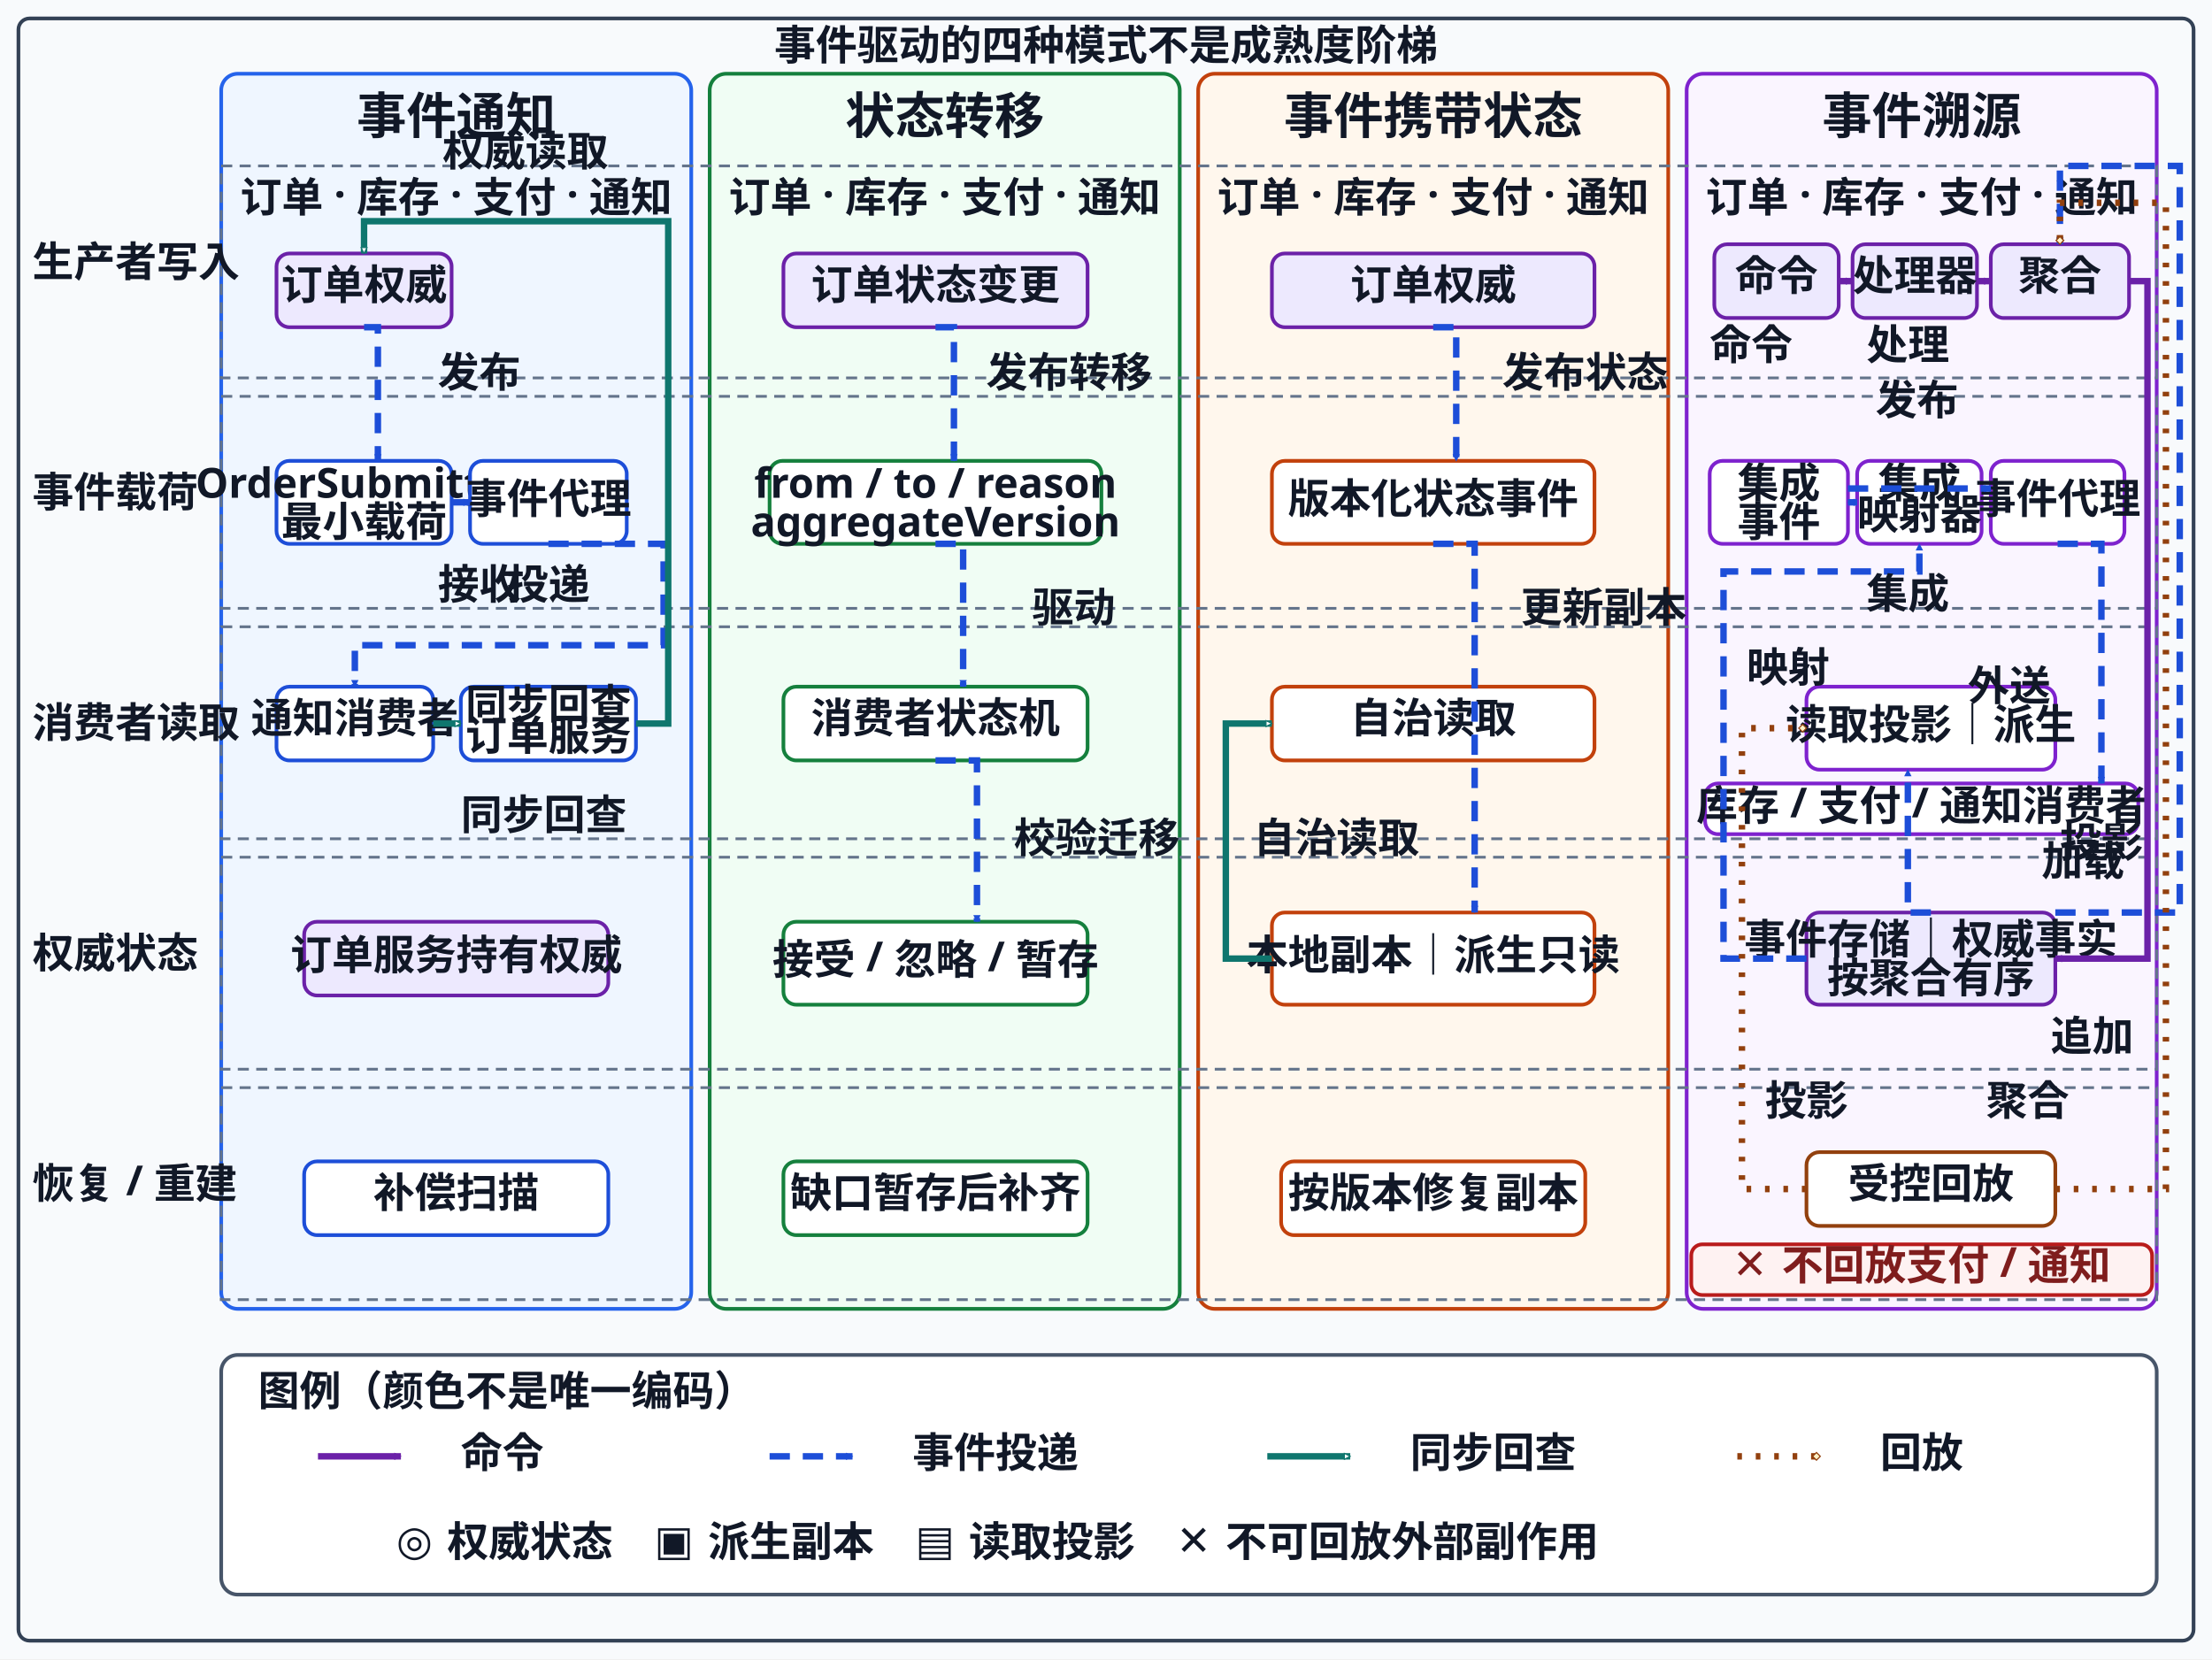
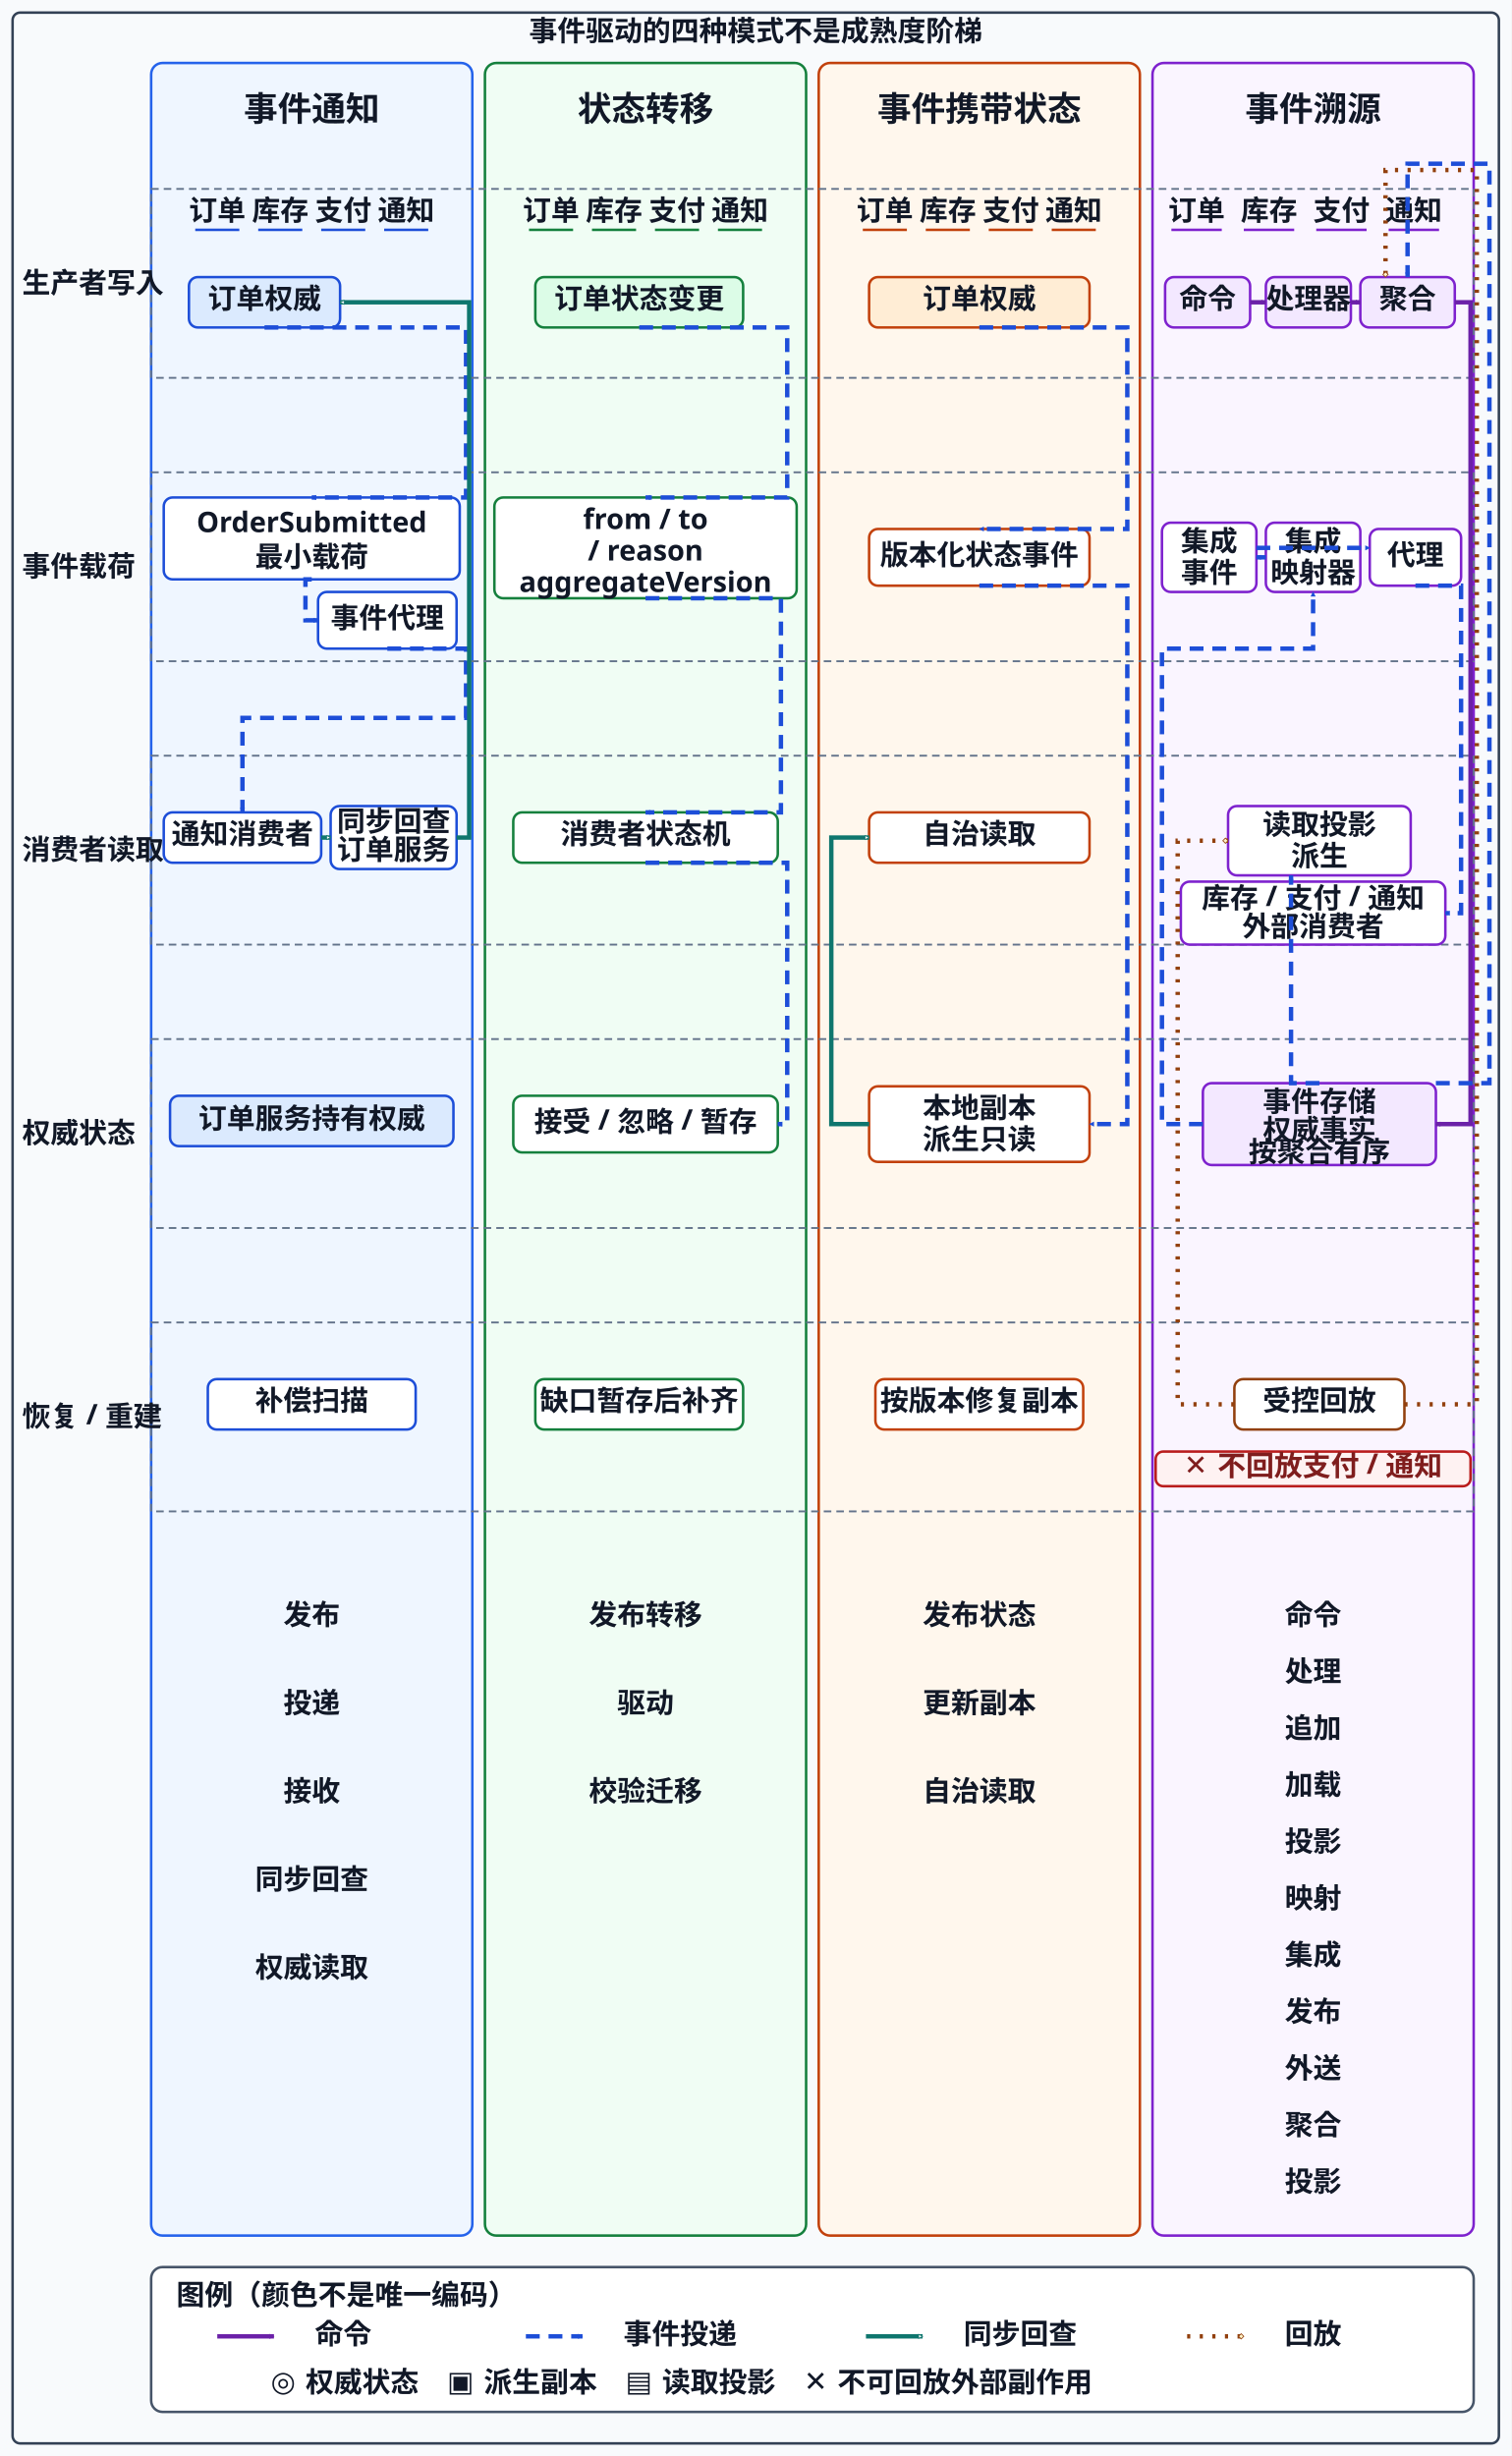
- <svg xmlns="http://www.w3.org/2000/svg" viewBox="0 0 2400 1800" role="img" aria-labelledby="sty06-title sty06-desc">
+ <svg xmlns="http://www.w3.org/2000/svg" viewBox="0 0 2400 3900" role="img" aria-labelledby="sty06-title sty06-desc">
  <defs>
    <marker id="arrow-command" viewBox="0 0 10 10" refX="9" refY="5" markerWidth="8" markerHeight="8" orient="auto-start-reverse" markerUnits="userSpaceOnUse">
      <path d="M 0 0 L 10 5 L 0 10 Z" fill="#6B21A8" />
    </marker>
    <marker id="arrow-event" viewBox="0 0 10 10" refX="9" refY="5" markerWidth="8" markerHeight="8" orient="auto-start-reverse" markerUnits="userSpaceOnUse">
      <path d="M 0 0 L 10 5 L 0 10 Z" fill="#1D4ED8" />
    </marker>
    <marker id="arrow-lookup" viewBox="0 0 10 10" refX="9" refY="5" markerWidth="8" markerHeight="8" orient="auto-start-reverse" markerUnits="userSpaceOnUse">
      <path d="M 1 1 L 9 5 L 1 9 Z" fill="#FFFFFF" stroke="#0F766E" stroke-width="1.5" />
    </marker>
    <marker id="arrow-replay" viewBox="0 0 12 12" refX="11" refY="6" markerWidth="10" markerHeight="10" orient="auto-start-reverse" markerUnits="userSpaceOnUse">
      <path d="M 1 6 L 6 1 L 11 6 L 6 11 Z" fill="#FEF3C7" stroke="#92400E" stroke-width="1.5" />
    </marker>
  </defs>
  <style>
    .boundary { fill: none; stroke: #64748B; stroke-width: 3; stroke-dasharray: 12 8; }
    .column { stroke-width: 4; }
    .node-shape { fill: #FFFFFF; stroke-width: 4; }
    .authority-shape { fill: #EDE9FE; stroke: #6B21A8; }
    .node-label { fill: #111827; font-family: system-ui, sans-serif; font-size: 45px; font-weight: 700; text-anchor: middle; }
    .small-label { fill: #111827; font-family: system-ui, sans-serif; font-size: 45px; font-weight: 700; text-anchor: middle; }
    .column-label { fill: #111827; font-family: system-ui, sans-serif; font-size: 54px; font-weight: 700; text-anchor: middle; }
    .row-label { fill: #111827; font-family: system-ui, sans-serif; font-size: 45px; font-weight: 700; }
    .command-edge { fill: none; stroke: #6B21A8; stroke-width: 7; marker-end: url(#arrow-command); }
    .event-delivery-edge { fill: none; stroke: #1D4ED8; stroke-width: 7; stroke-dasharray: 22 14; marker-end: url(#arrow-event); }
    .sync-lookup-edge { fill: none; stroke: #0F766E; stroke-width: 7; marker-end: url(#arrow-lookup); }
    .replay-edge { fill: none; stroke: #92400E; stroke-width: 7; stroke-dasharray: 5 15; marker-end: url(#arrow-replay); }
    .edge-label { fill: #111827; font-family: system-ui, sans-serif; font-size: 45px; font-weight: 700; text-anchor: middle; }
    .legend-label { fill: #111827; font-family: system-ui, sans-serif; font-size: 45px; font-weight: 700; }
    .note { fill: #7F1D1D; font-family: system-ui, sans-serif; font-size: 45px; font-weight: 700; text-anchor: middle; }
  </style>
-   <rect x="0" y="0" width="2400" height="1800" fill="#F8FAFC" />
-   <g data-node-id="canvas" data-node-bounds="20 20 2360 1760">
-     <rect x="20" y="20" width="2360" height="1760" rx="12" fill="none" stroke="#334155" stroke-width="4" />
+   <rect x="0" y="0" width="2400" height="3900" fill="#F8FAFC" />
+   <g data-node-id="canvas" data-node-bounds="20 20 2360 3860">
+     <rect x="20" y="20" width="2360" height="3860" rx="12" fill="#F8FAFC" stroke="#334155" stroke-width="4" />
    <text class="node-label" x="1200" y="65">事件驱动的四种模式不是成熟度阶梯</text>
  </g>
-   <g data-node-id="notification-column" data-node-bounds="240 80 510 1340">
-     <rect class="column" data-edge-label-background="notification-column" x="240" y="80" width="510" height="1340" rx="18" fill="#EFF6FF" stroke="#2563EB" />
-     <text class="column-label" x="495" y="145">事件通知</text>
-   </g>
-   <g data-node-id="transition-column" data-node-bounds="770 80 510 1340">
-     <rect class="column" x="770" y="80" width="510" height="1340" rx="18" fill="#F0FDF4" stroke="#15803D" />
-     <text class="column-label" x="1025" y="145">状态转移</text>
-   </g>
-   <g data-node-id="carried-state-column" data-node-bounds="1300 80 510 1340">
-     <rect class="column" x="1300" y="80" width="510" height="1340" rx="18" fill="#FFF7ED" stroke="#C2410C" />
-     <text class="column-label" x="1555" y="145">事件携带状态</text>
-   </g>
-   <g data-node-id="event-sourcing-column" data-node-bounds="1830 80 510 1340">
-     <rect class="column" x="1830" y="80" width="510" height="1340" rx="18" fill="#FAF5FF" stroke="#7E22CE" />
-     <text class="column-label" x="2085" y="145">事件溯源</text>
-   </g>
-   <g data-node-id="producer-write-row" data-node-bounds="240 180 2100 230">
-     <rect class="boundary" x="240" y="180" width="2100" height="230" />
-     <text class="row-label" x="35" y="300">生产者写入</text>
-   </g>
-   <g data-node-id="event-payload-row" data-node-bounds="240 430 2100 230">
-     <rect class="boundary" x="240" y="430" width="2100" height="230" />
-     <text class="row-label" x="35" y="550">事件载荷</text>
-   </g>
-   <g data-node-id="consumer-read-row" data-node-bounds="240 680 2100 230">
-     <rect class="boundary" x="240" y="680" width="2100" height="230" />
-     <text class="row-label" x="35" y="800">消费者读取</text>
-   </g>
-   <g data-node-id="authority-row" data-node-bounds="240 930 2100 230">
-     <rect class="boundary" x="240" y="930" width="2100" height="230" />
-     <text class="row-label" x="35" y="1050">权威状态</text>
-   </g>
-   <g data-node-id="recovery-row" data-node-bounds="240 1180 2100 230">
-     <rect class="boundary" x="240" y="1180" width="2100" height="230" />
-     <text class="row-label" x="35" y="1300">恢复 / 重建</text>
-   </g>
-   <g data-node-id="notification-authority" data-node-bounds="300 275 190 80">
-     <rect class="node-shape authority-shape" x="300" y="275" width="190" height="80" rx="14" />
-     <text class="small-label" x="395" y="325">订单权威</text>
-   </g>
-   <g data-node-id="notification-event" data-node-bounds="300 500 190 90">
-     <rect class="node-shape" x="300" y="500" width="190" height="90" rx="14" stroke="#1D4ED8" />
-     <text class="small-label" x="395" y="540">OrderSubmitted</text>
-     <text class="small-label" x="395" y="582">最小载荷</text>
-   </g>
-   <g data-node-id="notification-broker" data-node-bounds="510 500 170 90">
-     <rect class="node-shape" x="510" y="500" width="170" height="90" rx="14" stroke="#1D4ED8" />
-     <text class="small-label" x="595" y="557">事件代理</text>
-   </g>
-   <g data-node-id="notification-consumer" data-node-bounds="300 745 170 80">
-     <rect class="node-shape" x="300" y="745" width="170" height="80" rx="14" stroke="#1D4ED8" />
-     <text class="small-label" x="385" y="795">通知消费者</text>
-   </g>
-   <g data-node-id="notification-lookup" data-node-bounds="500 745 190 80">
-     <rect class="node-shape" x="500" y="745" width="190" height="80" rx="14" stroke="#1D4ED8" />
-     <text class="small-label" x="595" y="780">同步回查</text>
-     <text class="small-label" x="595" y="814">订单服务</text>
-   </g>
-   <g data-node-id="notification-recovery" data-node-bounds="330 1260 330 80">
-     <rect class="node-shape" x="330" y="1260" width="330" height="80" rx="14" stroke="#1D4ED8" />
-     <text class="small-label" x="495" y="1310">补偿扫描</text>
-   </g>
-   <g data-node-id="notification-participants" data-node-bounds="300 190 390 55">
-     <text class="small-label" x="495" y="230">订单 · 库存 · 支付 · 通知</text>
-   </g>
-   <g data-node-id="notification-authority-row" data-node-bounds="330 1000 330 80">
-     <rect class="node-shape authority-shape" x="330" y="1000" width="330" height="80" rx="14" stroke="#1D4ED8" />
-     <text class="small-label" x="495" y="1052">订单服务持有权威</text>
-   </g>
-   <g data-node-id="order-transition" data-node-bounds="850 275 330 80">
-     <rect class="node-shape authority-shape" x="850" y="275" width="330" height="80" rx="14" stroke="#15803D" />
-     <text class="node-label" x="1015" y="325">订单状态变更</text>
-   </g>
-   <g data-node-id="transition-event" data-node-bounds="835 500 360 90">
-     <rect class="node-shape" x="835" y="500" width="360" height="90" rx="14" stroke="#15803D" />
-     <text class="small-label" x="1015" y="540">from / to / reason</text>
-     <text class="small-label" x="1015" y="582">aggregateVersion</text>
-   </g>
-   <g data-node-id="consumer-state-machine" data-node-bounds="850 745 330 80">
-     <rect class="node-shape" x="850" y="745" width="330" height="80" rx="14" stroke="#15803D" />
-     <text class="node-label" x="1015" y="795">消费者状态机</text>
-   </g>
-   <g data-node-id="transition-decision" data-node-bounds="850 1000 330 90">
-     <rect class="node-shape" x="850" y="1000" width="330" height="90" rx="14" stroke="#15803D" />
-     <text class="small-label" x="1015" y="1057">接受 / 忽略 / 暂存</text>
-   </g>
-   <g data-node-id="transition-participants" data-node-bounds="830 190 390 55">
-     <text class="small-label" x="1025" y="230">订单 · 库存 · 支付 · 通知</text>
-   </g>
-   <g data-node-id="transition-recovery" data-node-bounds="850 1260 330 80">
-     <rect class="node-shape" x="850" y="1260" width="330" height="80" rx="14" stroke="#15803D" />
-     <text class="small-label" x="1015" y="1310">缺口暂存后补齐</text>
-   </g>
-   <g data-node-id="carried-authority" data-node-bounds="1380 275 350 80">
-     <rect class="node-shape authority-shape" x="1380" y="275" width="350" height="80" rx="14" stroke="#C2410C" />
-     <text class="small-label" x="1555" y="325">订单权威</text>
-   </g>
-   <g data-node-id="state-snapshot-event" data-node-bounds="1380 500 350 90">
-     <rect class="node-shape" x="1380" y="500" width="350" height="90" rx="14" stroke="#C2410C" />
-     <text class="node-label" x="1555" y="557">版本化状态事件</text>
-   </g>
-   <g data-node-id="autonomous-read" data-node-bounds="1380 745 350 80">
-     <rect class="node-shape" x="1380" y="745" width="350" height="80" rx="14" stroke="#C2410C" />
-     <text class="small-label" x="1555" y="795">自治读取</text>
-   </g>
-   <g data-node-id="consumer-local-copy" data-node-bounds="1380 990 350 100">
-     <rect class="node-shape" x="1380" y="990" width="350" height="100" rx="14" stroke="#C2410C" />
-     <text class="node-label" x="1555" y="1052">本地副本｜派生只读</text>
-   </g>
-   <g data-node-id="carried-participants" data-node-bounds="1360 190 390 55">
-     <text class="small-label" x="1555" y="230">订单 · 库存 · 支付 · 通知</text>
-   </g>
-   <g data-node-id="carried-recovery" data-node-bounds="1390 1260 330 80">
-     <rect class="node-shape" x="1390" y="1260" width="330" height="80" rx="14" stroke="#C2410C" />
-     <text class="small-label" x="1555" y="1310">按版本修复副本</text>
-   </g>
-   <g data-node-id="command" data-node-bounds="1860 265 135 80">
-     <rect class="node-shape authority-shape" x="1860" y="265" width="135" height="80" rx="14" />
-     <text class="small-label" x="1927.5" y="315">命令</text>
-   </g>
-   <g data-node-id="command-handler" data-node-bounds="2010 265 135 80">
-     <rect class="node-shape authority-shape" x="2010" y="265" width="135" height="80" rx="14" />
-     <text class="small-label" x="2077.5" y="315">处理器</text>
-   </g>
-   <g data-node-id="aggregate" data-node-bounds="2160 265 150 80">
-     <rect class="node-shape authority-shape" x="2160" y="265" width="150" height="80" rx="14" />
-     <text class="small-label" x="2235" y="315">聚合</text>
-   </g>
-   <g data-node-id="integration-event" data-node-bounds="1855 500 150 90">
-     <rect class="node-shape" x="1855" y="500" width="150" height="90" rx="14" stroke="#7E22CE" />
-     <text class="small-label" x="1930" y="540">集成</text>
-     <text class="small-label" x="1930" y="582">事件</text>
-   </g>
-   <g data-node-id="integration-mapper" data-node-bounds="2015 500 135 90">
-     <rect class="node-shape" x="2015" y="500" width="135" height="90" rx="14" stroke="#7E22CE" />
-     <text class="small-label" x="2082.5" y="540">集成</text>
-     <text class="small-label" x="2082.5" y="574">映射器</text>
-   </g>
-   <g data-node-id="event-broker" data-node-bounds="2160 500 145 90">
-     <rect class="node-shape" x="2160" y="500" width="145" height="90" rx="14" stroke="#7E22CE" />
-     <text class="small-label" x="2232.5" y="557">事件代理</text>
-   </g>
-   <g data-node-id="read-projection" data-node-bounds="1960 745 270 90">
-     <rect class="node-shape" x="1960" y="745" width="270" height="90" rx="14" stroke="#7E22CE" />
-     <text class="small-label" x="2095" y="802">读取投影｜派生</text>
-   </g>
-   <g data-node-id="event-store" data-node-bounds="1960 990 270 100">
-     <rect class="node-shape authority-shape" x="1960" y="990" width="270" height="100" rx="14" />
-     <text class="small-label" x="2095" y="1035">事件存储｜权威事实</text>
-     <text class="small-label" x="2095" y="1077">按聚合有序</text>
-   </g>
-   <g data-node-id="replay-path" data-node-bounds="1960 1250 270 80">
-     <rect class="node-shape" x="1960" y="1250" width="270" height="80" rx="14" stroke="#92400E" />
-     <text class="node-label" x="2095" y="1300">受控回放</text>
-   </g>
-   <g data-node-id="forbidden-side-effects" data-node-bounds="1835 1350 500 55">
-     <rect x="1835" y="1350" width="500" height="55" rx="12" fill="#FEF2F2" stroke="#B91C1C" stroke-width="4" />
-     <text class="note" x="2085" y="1387">✕ 不回放支付 / 通知</text>
-   </g>
-   <g data-node-id="event-sourcing-participants" data-node-bounds="1850 190 470 55">
-     <text class="small-label" x="2085" y="230">订单 · 库存 · 支付 · 通知</text>
-   </g>
-   <g data-node-id="external-consumers" data-node-bounds="1850 850 470 55">
-     <rect class="node-shape" x="1850" y="850" width="470" height="55" rx="14" stroke="#7E22CE" />
-     <text class="small-label" x="2085" y="890">库存 / 支付 / 通知消费者</text>
-   </g>
-   <path class="event-delivery-edge edge" data-edge-id="n-deliver" data-source="notification-authority" data-target="notification-event" d="M 395 355 H 410 V 500" />
-   <text class="edge-label" data-edge-id="n-deliver" x="520" y="420">发布</text>
-   <path class="event-delivery-edge edge" data-edge-id="n-broker" data-source="notification-event" data-target="notification-broker" d="M 490 545 H 510" />
-   <text class="edge-label" data-edge-id="n-broker" x="595" y="650">投递</text>
-   <path class="event-delivery-edge edge" data-edge-id="n-consume" data-source="notification-broker" data-target="notification-consumer" d="M 595 590 H 720 V 700 H 385 V 745" />
-   <text class="edge-label" data-edge-id="n-consume" x="520" y="650">接收</text>
-   <path class="sync-lookup-edge edge" data-edge-id="n-lookup" data-source="notification-consumer" data-target="notification-lookup" d="M 470 785 H 500" />
-   <text class="edge-label" data-edge-id="n-lookup" x="590" y="900">同步回查</text>
-   <path class="sync-lookup-edge edge" data-edge-id="n-authority-return" data-source="notification-lookup" data-target="notification-authority" d="M 690 785 H 725 V 240 H 395 V 275" />
-   <text class="edge-label" data-edge-id="n-authority-return" x="570" y="180">权威读取</text>
-   <path class="event-delivery-edge edge" data-edge-id="t-event" data-source="order-transition" data-target="transition-event" d="M 1015 355 H 1035 V 500" />
-   <text class="edge-label" data-edge-id="t-event" x="1160" y="420">发布转移</text>
-   <path class="event-delivery-edge edge" data-edge-id="t-consume" data-source="transition-event" data-target="consumer-state-machine" d="M 1015 590 H 1045 V 745" />
-   <text class="edge-label" data-edge-id="t-consume" x="1165" y="675">驱动</text>
-   <path class="event-delivery-edge edge" data-edge-id="t-decide" data-source="consumer-state-machine" data-target="transition-decision" d="M 1015 825 H 1060 V 1000" />
-   <text class="edge-label" data-edge-id="t-decide" x="1190" y="925">校验迁移</text>
-   <path class="event-delivery-edge edge" data-edge-id="c-event" data-source="carried-authority" data-target="state-snapshot-event" d="M 1555 355 H 1580 V 500" />
-   <text class="edge-label" data-edge-id="c-event" x="1720" y="420">发布状态</text>
-   <path class="event-delivery-edge edge" data-edge-id="c-copy" data-source="state-snapshot-event" data-target="consumer-local-copy" d="M 1555 590 H 1600 V 990" />
-   <text class="edge-label" data-edge-id="c-copy" x="1740" y="675">更新副本</text>
-   <path class="sync-lookup-edge edge" data-edge-id="c-read" data-source="consumer-local-copy" data-target="autonomous-read" d="M 1380 1040 H 1330 V 785 H 1380" />
-   <text class="edge-label" data-edge-id="c-read" x="1450" y="925">自治读取</text>
-   <path class="command-edge edge" data-edge-id="es-command" data-source="command" data-target="command-handler" d="M 1995 305 H 2010" />
-   <text class="edge-label" data-edge-id="es-command" x="1900" y="390">命令</text>
-   <path class="command-edge edge" data-edge-id="es-handle" data-source="command-handler" data-target="aggregate" d="M 2145 305 H 2160" />
-   <text class="edge-label" data-edge-id="es-handle" x="2070" y="390">处理</text>
-   <path class="command-edge edge" data-edge-id="es-append" data-source="aggregate" data-target="event-store" d="M 2310 305 H 2330 V 1040 H 2230" />
-   <text class="edge-label" data-edge-id="es-append" x="2270" y="1140">追加</text>
-   <path class="event-delivery-edge edge" data-edge-id="es-load-aggregate" data-source="event-store" data-target="aggregate" d="M 2230 990 H 2365 V 180 H 2235 V 265" />
-   <text class="edge-label" data-edge-id="es-load-aggregate" x="2260" y="950">加载</text>
-   <path class="event-delivery-edge edge" data-edge-id="es-project" data-source="event-store" data-target="read-projection" d="M 2095 990 H 2070 V 835" />
-   <text class="edge-label" data-edge-id="es-project" x="2280" y="930">投影</text>
-   <path class="event-delivery-edge edge" data-edge-id="es-map" data-source="event-store" data-target="integration-mapper" d="M 1960 1040 H 1870 V 620 H 2082.5 V 590" />
-   <text class="edge-label" data-edge-id="es-map" x="1940" y="740">映射</text>
-   <path class="event-delivery-edge edge" data-edge-id="es-integrate" data-source="integration-mapper" data-target="integration-event" d="M 2015 545 H 2005" />
-   <text class="edge-label" data-edge-id="es-integrate" x="2070" y="660">集成</text>
-   <path class="event-delivery-edge edge" data-edge-id="es-publish" data-source="integration-event" data-target="event-broker" d="M 2005 530 H 2160" />
-   <text class="edge-label" data-edge-id="es-publish" x="2080" y="450">发布</text>
-   <path class="event-delivery-edge edge" data-edge-id="es-external-delivery" data-source="event-broker" data-target="external-consumers" d="M 2232.5 590 H 2280 V 850" />
-   <text class="edge-label" data-edge-id="es-external-delivery" x="2180" y="760">外送</text>
-   <path class="replay-edge edge" data-edge-id="es-replay-aggregate" data-source="replay-path" data-target="aggregate" d="M 2230 1290 H 2350 V 220 H 2235 V 265" />
-   <text class="edge-label" data-edge-id="es-replay-aggregate" x="2200" y="1210">聚合</text>
-   <path class="replay-edge edge" data-edge-id="es-replay-projection" data-source="replay-path" data-target="read-projection" d="M 1960 1290 H 1890 V 790 H 1960" />
-   <text class="edge-label" data-edge-id="es-replay-projection" x="1960" y="1210">投影</text>
-   <g data-node-id="legend-band" data-node-bounds="240 1470 2100 260">
-     <rect x="240" y="1470" width="2100" height="260" rx="18" fill="#FFFFFF" stroke="#475569" stroke-width="4" />
-     <text class="legend-label" x="280" y="1525">图例（颜色不是唯一编码）</text>
-   </g>
-   <g data-node-id="legend-command-caption" data-node-bounds="330 1550 400 60">
-     <path class="command-edge" data-legend-key="command" d="M 345 1580 H 435" />
-     <text class="legend-label" data-legend-for="command" data-legend-entry="command" x="500" y="1592">命令</text>
-   </g>
-   <g data-node-id="legend-event-delivery-caption" data-node-bounds="820 1550 450 60">
-     <path class="event-delivery-edge" data-legend-key="event-delivery" d="M 835 1580 H 925" />
-     <text class="legend-label" data-legend-for="event-delivery" data-legend-entry="event-delivery" x="990" y="1592">事件投递</text>
-   </g>
-   <g data-node-id="legend-sync-lookup-caption" data-node-bounds="1360 1550 450 60">
-     <path class="sync-lookup-edge" data-legend-key="sync-lookup" d="M 1375 1580 H 1465" />
-     <text class="legend-label" data-legend-for="sync-lookup" data-legend-entry="sync-lookup" x="1530" y="1592">同步回查</text>
-   </g>
-   <g data-node-id="legend-replay-caption" data-node-bounds="1870 1550 400 60">
-     <path class="replay-edge" data-legend-key="replay" d="M 1885 1580 H 1975" />
-     <text class="legend-label" data-legend-for="replay" data-legend-entry="replay" x="2040" y="1592">回放</text>
-   </g>
-   <g data-node-id="legend-symbols" data-node-bounds="430 1650 1700 50">
-     <text class="legend-label" x="430" y="1687">◎ 权威状态　▣ 派生副本　▤ 读取投影　✕ 不可回放外部副作用</text>
+   <g data-node-id="notification-column" data-node-bounds="240 100 510 3450">
+     <rect class="column" data-edge-label-background="notification-column" x="240" y="100" width="510" height="3450" rx="18" fill="#EFF6FF" stroke="#2563EB" />
+     <text class="column-label" x="495" y="192">事件通知</text>
+   </g>
+   <g data-node-id="transition-column" data-node-bounds="770 100 510 3450">
+     <rect class="column" x="770" y="100" width="510" height="3450" rx="18" fill="#F0FDF4" stroke="#15803D" />
+     <text class="column-label" x="1025" y="192">状态转移</text>
+   </g>
+   <g data-node-id="carried-state-column" data-node-bounds="1300 100 510 3450">
+     <rect class="column" x="1300" y="100" width="510" height="3450" rx="18" fill="#FFF7ED" stroke="#C2410C" />
+     <text class="column-label" x="1555" y="192">事件携带状态</text>
+   </g>
+   <g data-node-id="event-sourcing-column" data-node-bounds="1830 100 510 3450">
+     <rect class="column" x="1830" y="100" width="510" height="3450" rx="18" fill="#FAF5FF" stroke="#7E22CE" />
+     <text class="column-label" x="2085" y="192">事件溯源</text>
+   </g>
+   <g data-node-id="producer-write-row" data-node-bounds="240 300 2100 300">
+     <rect class="boundary" x="240" y="300" width="2100" height="300" />
+     <text class="row-label" x="35" y="465">生产者写入</text>
+   </g>
+   <g data-node-id="event-payload-row" data-node-bounds="240 750 2100 300">
+     <rect class="boundary" x="240" y="750" width="2100" height="300" />
+     <text class="row-label" x="35" y="915">事件载荷</text>
+   </g>
+   <g data-node-id="consumer-read-row" data-node-bounds="240 1200 2100 300">
+     <rect class="boundary" x="240" y="1200" width="2100" height="300" />
+     <text class="row-label" x="35" y="1365">消费者读取</text>
+   </g>
+   <g data-node-id="authority-row" data-node-bounds="240 1650 2100 300">
+     <rect class="boundary" x="240" y="1650" width="2100" height="300" />
+     <text class="row-label" x="35" y="1815">权威状态</text>
+   </g>
+   <g data-node-id="recovery-row" data-node-bounds="240 2100 2100 300">
+     <rect class="boundary" x="240" y="2100" width="2100" height="300" />
+     <text class="row-label" x="35" y="2265">恢复 / 重建</text>
+   </g>
+   <g data-node-id="notification-participants" data-mode="notification" data-node-bounds="300 315 390 55">
+     <path data-participant="order" d="M 310 365 H 380" stroke="#1D4ED8" stroke-width="4" />
+     <text class="small-label" x="345" y="350">订单</text>
+     <path data-participant="inventory" d="M 410 365 H 480" stroke="#1D4ED8" stroke-width="4" />
+     <text class="small-label" x="445" y="350">库存</text>
+     <path data-participant="payment" d="M 510 365 H 580" stroke="#1D4ED8" stroke-width="4" />
+     <text class="small-label" x="545" y="350">支付</text>
+     <path data-participant="notification" d="M 610 365 H 680" stroke="#1D4ED8" stroke-width="4" />
+     <text class="small-label" x="645" y="350">通知</text>
+   </g>
+   <g data-node-id="notification-authority" data-node-bounds="300 440 240 80">
+     <rect class="node-shape" style="fill:#DBEAFE;stroke:#1D4ED8" x="300" y="440" width="240" height="80" rx="14" />
+     <text class="small-label" x="420" y="490">订单权威</text>
+   </g>
+   <g data-node-id="notification-event" data-node-bounds="260 790 470 130">
+     <rect class="node-shape" x="260" y="790" width="470" height="130" rx="14" stroke="#1D4ED8" />
+     <text class="small-label" x="495" y="845">OrderSubmitted</text>
+     <text class="small-label" x="495" y="900">最小载荷</text>
+   </g>
+   <g data-node-id="notification-broker" data-node-bounds="505 940 220 90">
+     <rect class="node-shape" x="505" y="940" width="220" height="90" rx="14" stroke="#1D4ED8" />
+     <text class="small-label" x="615" y="997">事件代理</text>
+   </g>
+   <g data-node-id="notification-consumer" data-node-bounds="260 1290 250 80">
+     <rect class="node-shape" x="260" y="1290" width="250" height="80" rx="14" stroke="#1D4ED8" />
+     <text class="small-label" x="385" y="1340">通知消费者</text>
+   </g>
+   <g data-node-id="notification-lookup" data-node-bounds="525 1280 200 100">
+     <rect class="node-shape" x="525" y="1280" width="200" height="100" rx="14" stroke="#1D4ED8" />
+     <text class="small-label" x="625" y="1320">同步回查</text>
+     <text class="small-label" x="625" y="1365">订单服务</text>
+   </g>
+   <g data-node-id="notification-authority-row" data-node-bounds="270 1740 450 80">
+     <rect class="node-shape" style="fill:#DBEAFE;stroke:#1D4ED8" x="270" y="1740" width="450" height="80" rx="14" />
+     <text class="small-label" x="495" y="1792">订单服务持有权威</text>
+   </g>
+   <g data-node-id="notification-recovery" data-node-bounds="330 2190 330 80">
+     <rect class="node-shape" x="330" y="2190" width="330" height="80" rx="14" stroke="#1D4ED8" />
+     <text class="small-label" x="495" y="2240">补偿扫描</text>
+   </g>
+   <g data-node-id="transition-participants" data-mode="transition" data-node-bounds="830 315 390 55">
+     <path data-participant="order" d="M 840 365 H 910" stroke="#15803D" stroke-width="4" />
+     <text class="small-label" x="875" y="350">订单</text>
+     <path data-participant="inventory" d="M 940 365 H 1010" stroke="#15803D" stroke-width="4" />
+     <text class="small-label" x="975" y="350">库存</text>
+     <path data-participant="payment" d="M 1040 365 H 1110" stroke="#15803D" stroke-width="4" />
+     <text class="small-label" x="1075" y="350">支付</text>
+     <path data-participant="notification" d="M 1140 365 H 1210" stroke="#15803D" stroke-width="4" />
+     <text class="small-label" x="1175" y="350">通知</text>
+   </g>
+   <g data-node-id="order-transition" data-node-bounds="850 440 330 80">
+     <rect class="node-shape" style="fill:#DCFCE7;stroke:#15803D" x="850" y="440" width="330" height="80" rx="14" />
+     <text class="node-label" x="1015" y="490">订单状态变更</text>
+   </g>
+   <g data-node-id="transition-event" data-node-bounds="785 790 480 160">
+     <rect class="node-shape" x="785" y="790" width="480" height="160" rx="14" stroke="#15803D" />
+     <text class="small-label" x="1025" y="840">from / to</text>
+     <text class="small-label" x="1025" y="890">/ reason</text>
+     <text class="small-label" x="1025" y="940">aggregateVersion</text>
+   </g>
+   <g data-node-id="consumer-state-machine" data-node-bounds="815 1290 420 80">
+     <rect class="node-shape" x="815" y="1290" width="420" height="80" rx="14" stroke="#15803D" />
+     <text class="node-label" x="1025" y="1340">消费者状态机</text>
+   </g>
+   <g data-node-id="transition-decision" data-node-bounds="815 1740 420 90">
+     <rect class="node-shape" x="815" y="1740" width="420" height="90" rx="14" stroke="#15803D" />
+     <text class="small-label" x="1025" y="1797">接受 / 忽略 / 暂存</text>
+   </g>
+   <g data-node-id="transition-recovery" data-node-bounds="850 2190 330 80">
+     <rect class="node-shape" x="850" y="2190" width="330" height="80" rx="14" stroke="#15803D" />
+     <text class="small-label" x="1015" y="2240">缺口暂存后补齐</text>
+   </g>
+   <g data-node-id="carried-participants" data-mode="carried" data-node-bounds="1360 315 390 55">
+     <path data-participant="order" d="M 1370 365 H 1440" stroke="#C2410C" stroke-width="4" />
+     <text class="small-label" x="1405" y="350">订单</text>
+     <path data-participant="inventory" d="M 1470 365 H 1540" stroke="#C2410C" stroke-width="4" />
+     <text class="small-label" x="1505" y="350">库存</text>
+     <path data-participant="payment" d="M 1570 365 H 1640" stroke="#C2410C" stroke-width="4" />
+     <text class="small-label" x="1605" y="350">支付</text>
+     <path data-participant="notification" d="M 1670 365 H 1740" stroke="#C2410C" stroke-width="4" />
+     <text class="small-label" x="1705" y="350">通知</text>
+   </g>
+   <g data-node-id="carried-authority" data-node-bounds="1380 440 350 80">
+     <rect class="node-shape" style="fill:#FFEDD5;stroke:#C2410C" x="1380" y="440" width="350" height="80" rx="14" />
+     <text class="small-label" x="1555" y="490">订单权威</text>
+   </g>
+   <g data-node-id="state-snapshot-event" data-node-bounds="1380 840 350 90">
+     <rect class="node-shape" x="1380" y="840" width="350" height="90" rx="14" stroke="#C2410C" />
+     <text class="node-label" x="1555" y="897">版本化状态事件</text>
+   </g>
+   <g data-node-id="autonomous-read" data-node-bounds="1380 1290 350 80">
+     <rect class="node-shape" x="1380" y="1290" width="350" height="80" rx="14" stroke="#C2410C" />
+     <text class="small-label" x="1555" y="1340">自治读取</text>
+   </g>
+   <g data-node-id="consumer-local-copy" data-node-bounds="1380 1725 350 120">
+     <rect class="node-shape" x="1380" y="1725" width="350" height="120" rx="14" stroke="#C2410C" />
+     <text class="node-label" x="1555" y="1775">本地副本</text>
+     <text class="node-label" x="1555" y="1825">派生只读</text>
+   </g>
+   <g data-node-id="carried-recovery" data-node-bounds="1390 2190 330 80">
+     <rect class="node-shape" x="1390" y="2190" width="330" height="80" rx="14" stroke="#C2410C" />
+     <text class="small-label" x="1555" y="2240">按版本修复副本</text>
+   </g>
+   <g data-node-id="event-sourcing-participants" data-mode="event-sourcing" data-node-bounds="1850 315 470 55">
+     <path data-participant="order" d="M 1860 365 H 1940" stroke="#7E22CE" stroke-width="4" />
+     <text class="small-label" x="1900" y="350">订单</text>
+     <path data-participant="inventory" d="M 1975 365 H 2055" stroke="#7E22CE" stroke-width="4" />
+     <text class="small-label" x="2015" y="350">库存</text>
+     <path data-participant="payment" d="M 2090 365 H 2170" stroke="#7E22CE" stroke-width="4" />
+     <text class="small-label" x="2130" y="350">支付</text>
+     <path data-participant="notification" d="M 2205 365 H 2285" stroke="#7E22CE" stroke-width="4" />
+     <text class="small-label" x="2245" y="350">通知</text>
+   </g>
+   <g data-node-id="command" data-node-bounds="1850 440 135 80">
+     <rect class="node-shape authority-shape" style="fill:#F3E8FF;stroke:#7E22CE" x="1850" y="440" width="135" height="80" rx="14" />
+     <text class="small-label" x="1917.5" y="490">命令</text>
+   </g>
+   <g data-node-id="command-handler" data-node-bounds="2010 440 135 80">
+     <rect class="node-shape authority-shape" style="fill:#F3E8FF;stroke:#7E22CE" x="2010" y="440" width="135" height="80" rx="14" />
+     <text class="small-label" x="2077.5" y="490">处理器</text>
+   </g>
+   <g data-node-id="aggregate" data-node-bounds="2160 440 150 80">
+     <rect class="node-shape authority-shape" style="fill:#F3E8FF;stroke:#7E22CE" x="2160" y="440" width="150" height="80" rx="14" />
+     <text class="small-label" x="2235" y="490">聚合</text>
+   </g>
+   <g data-node-id="integration-event" data-node-bounds="1845 830 150 110">
+     <rect class="node-shape" x="1845" y="830" width="150" height="110" rx="14" stroke="#7E22CE" />
+     <text class="small-label" x="1920" y="875">集成</text>
+     <text class="small-label" x="1920" y="925">事件</text>
+   </g>
+   <g data-node-id="integration-mapper" data-node-bounds="2010 830 150 110">
+     <rect class="node-shape" x="2010" y="830" width="150" height="110" rx="14" stroke="#7E22CE" />
+     <text class="small-label" x="2085" y="875">集成</text>
+     <text class="small-label" x="2085" y="925">映射器</text>
+   </g>
+   <g data-node-id="event-broker" data-node-bounds="2175 840 145 90">
+     <rect class="node-shape" x="2175" y="840" width="145" height="90" rx="14" stroke="#7E22CE" />
+     <text class="small-label" x="2247.5" y="897">代理</text>
+   </g>
+   <g data-node-id="read-projection" data-node-bounds="1950 1280 290 110">
+     <rect class="node-shape" x="1950" y="1280" width="290" height="110" rx="14" stroke="#7E22CE" />
+     <text class="small-label" x="2095" y="1325">读取投影</text>
+     <text class="small-label" x="2095" y="1375">派生</text>
+   </g>
+   <g data-node-id="external-consumers" data-node-bounds="1875 1400 420 100">
+     <rect class="node-shape" x="1875" y="1400" width="420" height="100" rx="14" stroke="#7E22CE" />
+     <text class="small-label" x="2085" y="1442">库存 / 支付 / 通知</text>
+     <text class="small-label" x="2085" y="1487">外部消费者</text>
+   </g>
+   <g data-node-id="event-store" data-node-bounds="1910 1720 370 130">
+     <rect class="node-shape authority-shape" style="fill:#F3E8FF;stroke:#7E22CE" x="1910" y="1720" width="370" height="130" rx="14" />
+     <text class="small-label" x="2095" y="1765">事件存储</text>
+     <text class="small-label" x="2095" y="1810">权威事实</text>
+     <text class="small-label" x="2095" y="1845">按聚合有序</text>
+   </g>
+   <g data-node-id="replay-path" data-node-bounds="1960 2190 270 80">
+     <rect class="node-shape" x="1960" y="2190" width="270" height="80" rx="14" stroke="#92400E" />
+     <text class="node-label" x="2095" y="2240">受控回放</text>
+   </g>
+   <g data-node-id="forbidden-side-effects" data-node-bounds="1835 2305 500 55">
+     <rect x="1835" y="2305" width="500" height="55" rx="12" fill="#FEF2F2" stroke="#B91C1C" stroke-width="4" />
+     <text class="note" x="2085" y="2342">✕ 不回放支付 / 通知</text>
+   </g>
+   <path class="event-delivery-edge edge" data-edge-id="n-deliver" data-source="notification-authority" data-target="notification-event" d="M 420 520 H 740 V 790 H 495" />
+   <text class="edge-label" data-edge-id="n-deliver" x="495" y="2580">发布</text>
+   <path class="event-delivery-edge edge" data-edge-id="n-broker" data-source="notification-event" data-target="notification-broker" d="M 495 920 H 485 V 985 H 505" />
+   <text class="edge-label" data-edge-id="n-broker" x="495" y="2720">投递</text>
+   <path class="event-delivery-edge edge" data-edge-id="n-consume" data-source="notification-broker" data-target="notification-consumer" d="M 615 1030 H 740 V 1140 H 385 V 1290" />
+   <text class="edge-label" data-edge-id="n-consume" x="495" y="2860">接收</text>
+   <path class="sync-lookup-edge edge" data-edge-id="n-lookup" data-source="notification-consumer" data-target="notification-lookup" d="M 510 1330 H 525" />
+   <text class="edge-label" data-edge-id="n-lookup" x="495" y="3000">同步回查</text>
+   <path class="sync-lookup-edge edge" data-edge-id="n-authority-return" data-source="notification-lookup" data-target="notification-authority" d="M 725 1330 H 745 V 480 H 540" />
+   <text class="edge-label" data-edge-id="n-authority-return" x="495" y="3140">权威读取</text>
+   <path class="event-delivery-edge edge" data-edge-id="t-event" data-source="order-transition" data-target="transition-event" d="M 1015 520 H 1250 V 790 H 1025" />
+   <text class="edge-label" data-edge-id="t-event" x="1025" y="2580">发布转移</text>
+   <path class="event-delivery-edge edge" data-edge-id="t-consume" data-source="transition-event" data-target="consumer-state-machine" d="M 1025 950 H 1240 V 1290 H 1025" />
+   <text class="edge-label" data-edge-id="t-consume" x="1025" y="2720">驱动</text>
+   <path class="event-delivery-edge edge" data-edge-id="t-decide" data-source="consumer-state-machine" data-target="transition-decision" d="M 1025 1370 H 1250 V 1785 H 1235" />
+   <text class="edge-label" data-edge-id="t-decide" x="1025" y="2860">校验迁移</text>
+   <path class="event-delivery-edge edge" data-edge-id="c-event" data-source="carried-authority" data-target="state-snapshot-event" d="M 1555 520 H 1790 V 840 H 1555" />
+   <text class="edge-label" data-edge-id="c-event" x="1555" y="2580">发布状态</text>
+   <path class="event-delivery-edge edge" data-edge-id="c-copy" data-source="state-snapshot-event" data-target="consumer-local-copy" d="M 1555 930 H 1790 V 1785 H 1730" />
+   <text class="edge-label" data-edge-id="c-copy" x="1555" y="2720">更新副本</text>
+   <path class="sync-lookup-edge edge" data-edge-id="c-read" data-source="consumer-local-copy" data-target="autonomous-read" d="M 1380 1785 H 1320 V 1330 H 1380" />
+   <text class="edge-label" data-edge-id="c-read" x="1555" y="2860">自治读取</text>
+   <path class="command-edge edge" data-edge-id="es-command" data-source="command" data-target="command-handler" d="M 1985 480 H 2010" />
+   <text class="edge-label" data-edge-id="es-command" x="2085" y="2580">命令</text>
+   <path class="command-edge edge" data-edge-id="es-handle" data-source="command-handler" data-target="aggregate" d="M 2145 480 H 2160" />
+   <text class="edge-label" data-edge-id="es-handle" x="2085" y="2670">处理</text>
+   <path class="command-edge edge" data-edge-id="es-append" data-source="aggregate" data-target="event-store" d="M 2310 480 H 2335 V 1785 H 2280" />
+   <text class="edge-label" data-edge-id="es-append" x="2085" y="2760">追加</text>
+   <path class="event-delivery-edge edge" data-edge-id="es-load-aggregate" data-source="event-store" data-target="aggregate" d="M 2280 1720 H 2365 V 260 H 2235 V 440" />
+   <text class="edge-label" data-edge-id="es-load-aggregate" x="2085" y="2850">加载</text>
+   <path class="event-delivery-edge edge" data-edge-id="es-project" data-source="event-store" data-target="read-projection" d="M 2095 1720 H 2050 V 1390" />
+   <text class="edge-label" data-edge-id="es-project" x="2085" y="2940">投影</text>
+   <path class="event-delivery-edge edge" data-edge-id="es-map" data-source="event-store" data-target="integration-mapper" d="M 1910 1785 H 1845 V 1030 H 2085 V 940" />
+   <text class="edge-label" data-edge-id="es-map" x="2085" y="3030">映射</text>
+   <path class="event-delivery-edge edge" data-edge-id="es-integrate" data-source="integration-mapper" data-target="integration-event" d="M 2010 885 H 1995" />
+   <text class="edge-label" data-edge-id="es-integrate" x="2085" y="3120">集成</text>
+   <path class="event-delivery-edge edge" data-edge-id="es-publish" data-source="integration-event" data-target="event-broker" d="M 1995 870 H 2175" />
+   <text class="edge-label" data-edge-id="es-publish" x="2085" y="3210">发布</text>
+   <path class="event-delivery-edge edge" data-edge-id="es-external-delivery" data-source="event-broker" data-target="external-consumers" d="M 2247.5 930 H 2320 V 1450 H 2295" />
+   <text class="edge-label" data-edge-id="es-external-delivery" x="2085" y="3300">外送</text>
+   <path class="replay-edge edge" data-edge-id="es-replay-aggregate" data-source="replay-path" data-target="aggregate" d="M 2230 2230 H 2345 V 270 H 2200 V 440" />
+   <text class="edge-label" data-edge-id="es-replay-aggregate" x="2085" y="3390">聚合</text>
+   <path class="replay-edge edge" data-edge-id="es-replay-projection" data-source="replay-path" data-target="read-projection" d="M 1960 2230 H 1870 V 1335 H 1950" />
+   <text class="edge-label" data-edge-id="es-replay-projection" x="2085" y="3480">投影</text>
+   <g data-node-id="legend-band" data-node-bounds="240 3600 2100 230">
+     <rect x="240" y="3600" width="2100" height="230" rx="18" fill="#FFFFFF" stroke="#475569" stroke-width="4" />
+     <text class="legend-label" x="280" y="3660">图例（颜色不是唯一编码）</text>
+   </g>
+   <g data-node-id="legend-command-caption" data-node-bounds="330 3680 400 60">
+     <path class="command-edge" data-legend-key="command" d="M 345 3710 H 435" />
+     <text class="legend-label" data-legend-for="command" data-legend-entry="command" x="500" y="3722">命令</text>
+   </g>
+   <g data-node-id="legend-event-delivery-caption" data-node-bounds="820 3680 450 60">
+     <path class="event-delivery-edge" data-legend-key="event-delivery" d="M 835 3710 H 925" />
+     <text class="legend-label" data-legend-for="event-delivery" data-legend-entry="event-delivery" x="990" y="3722">事件投递</text>
+   </g>
+   <g data-node-id="legend-sync-lookup-caption" data-node-bounds="1360 3680 450 60">
+     <path class="sync-lookup-edge" data-legend-key="sync-lookup" d="M 1375 3710 H 1465" />
+     <text class="legend-label" data-legend-for="sync-lookup" data-legend-entry="sync-lookup" x="1530" y="3722">同步回查</text>
+   </g>
+   <g data-node-id="legend-replay-caption" data-node-bounds="1870 3680 400 60">
+     <path class="replay-edge" data-legend-key="replay" d="M 1885 3710 H 1975" />
+     <text class="legend-label" data-legend-for="replay" data-legend-entry="replay" x="2040" y="3722">回放</text>
+   </g>
+   <g data-node-id="legend-symbols" data-node-bounds="430 3760 1700 50">
+     <text class="legend-label" x="430" y="3797">◎ 权威状态　▣ 派生副本　▤ 读取投影　✕ 不可回放外部副作用</text>
  </g>
</svg>
